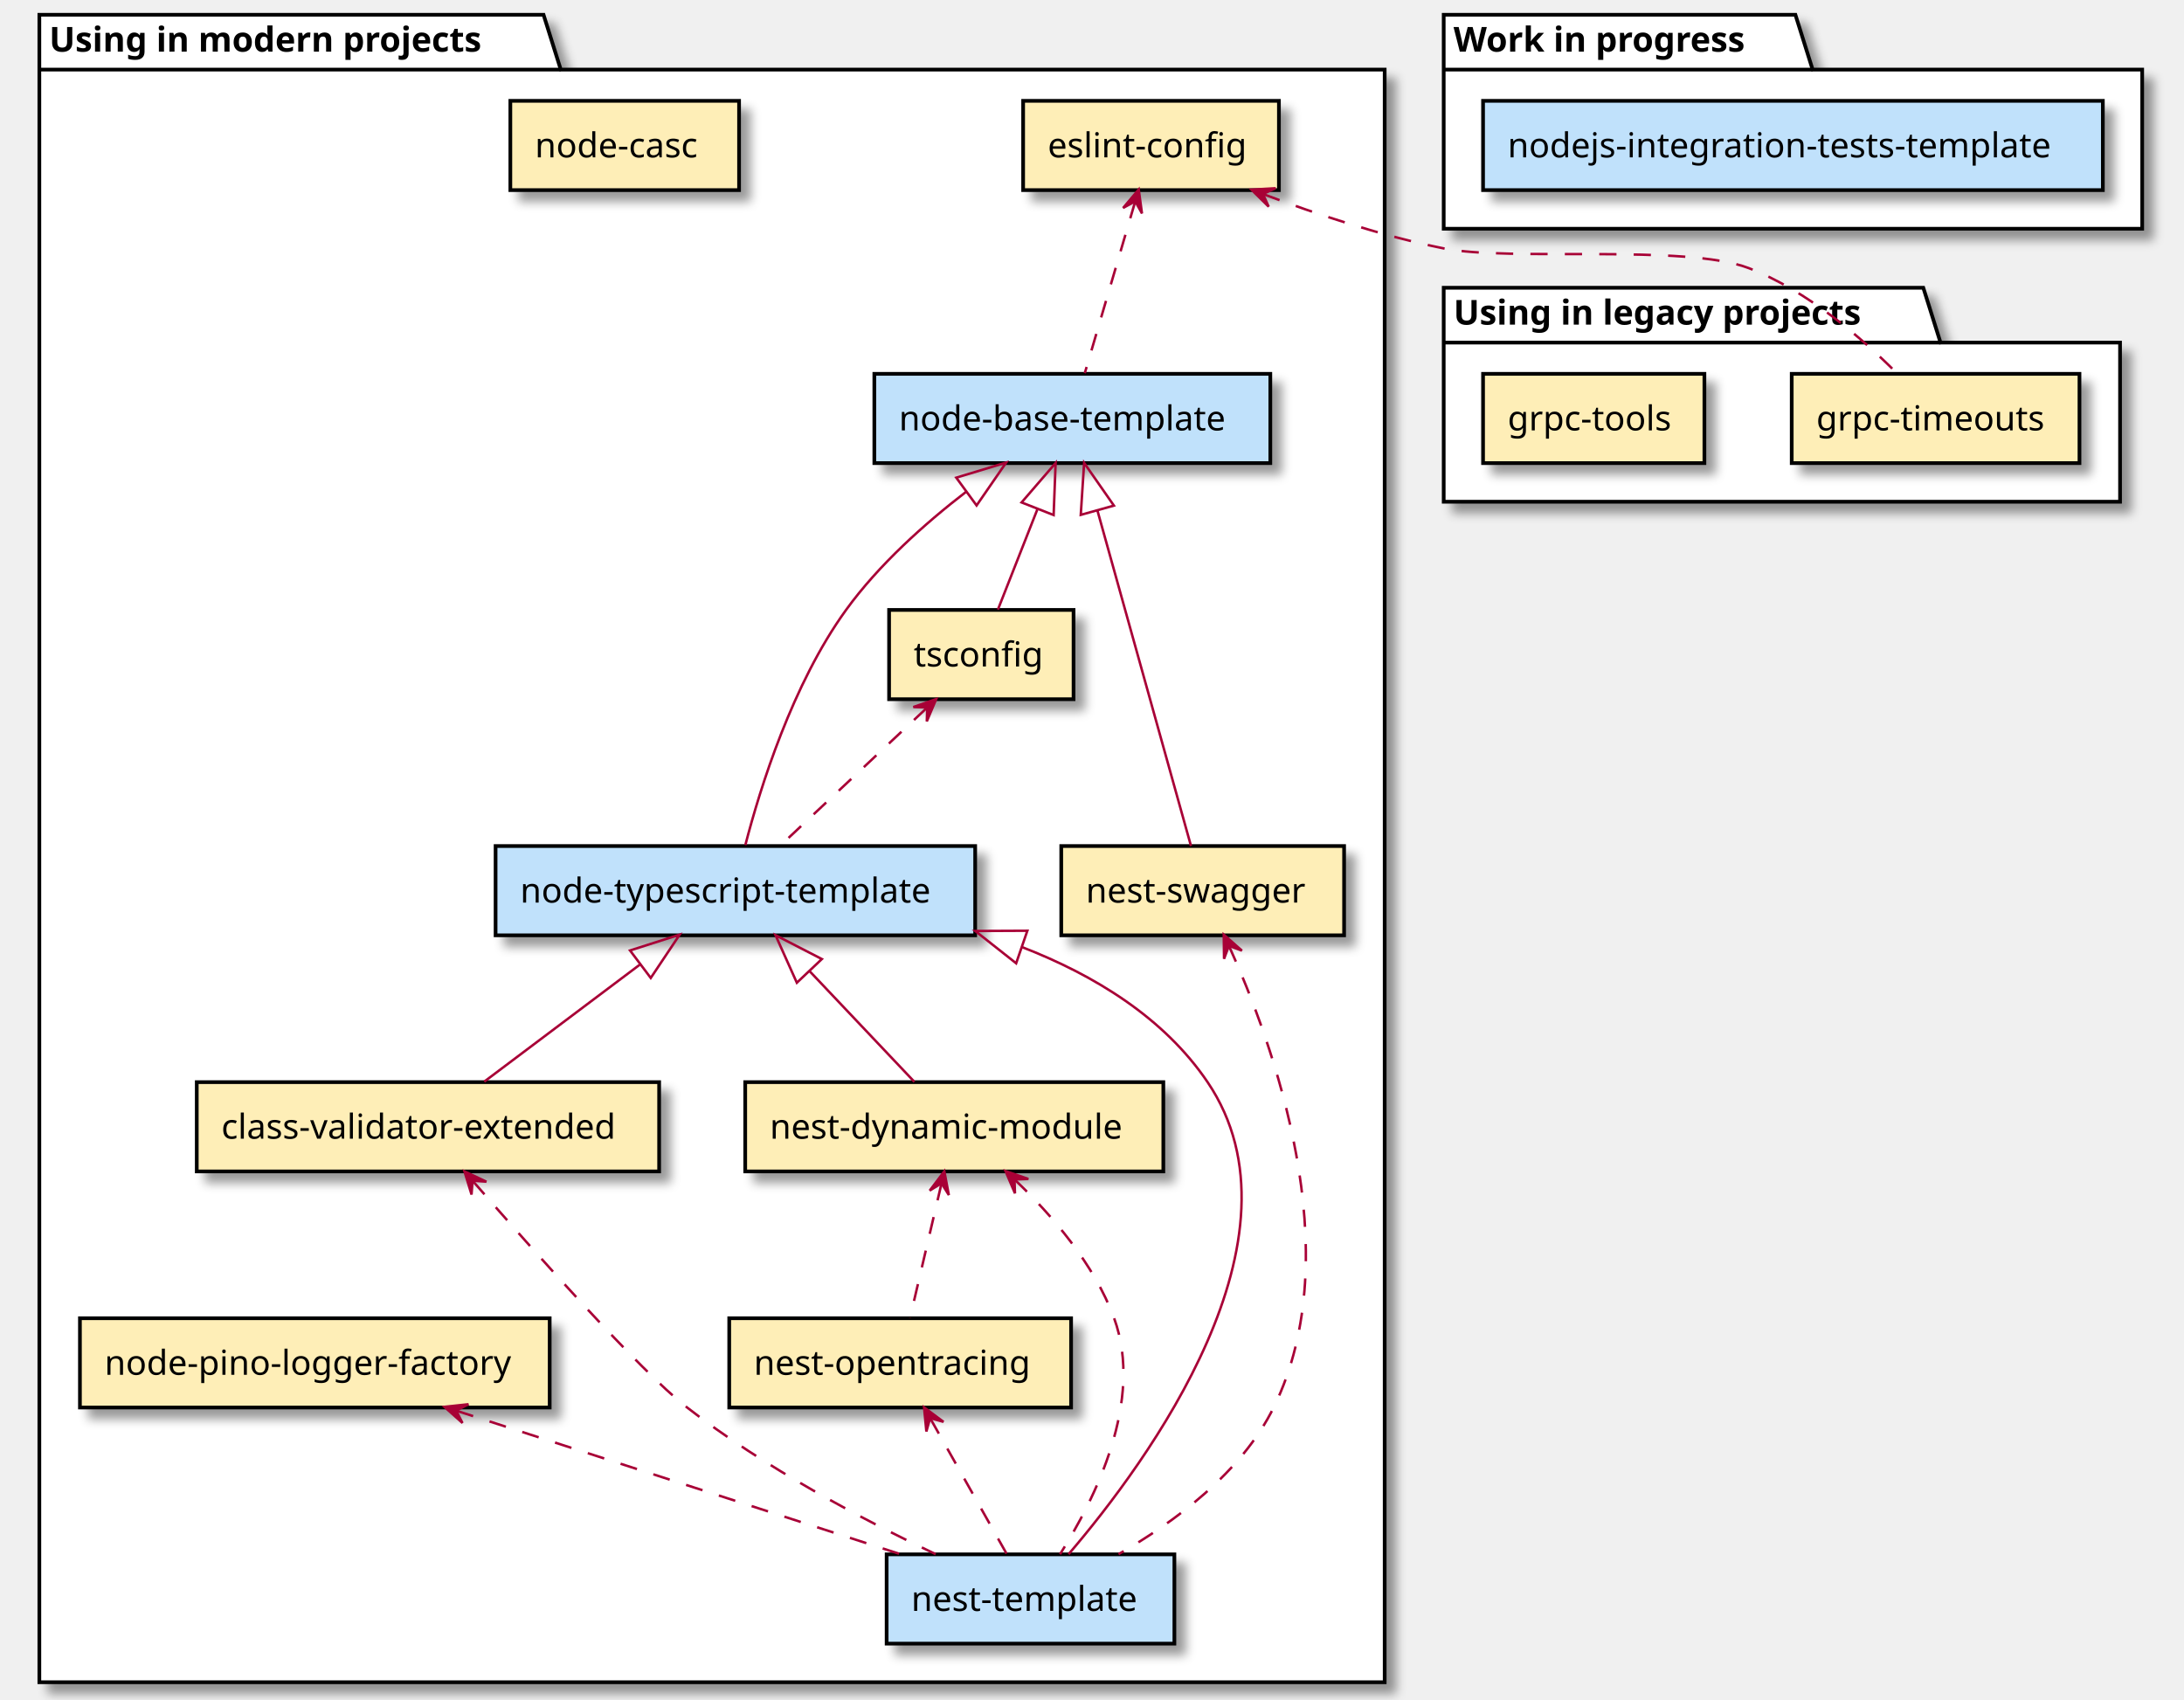
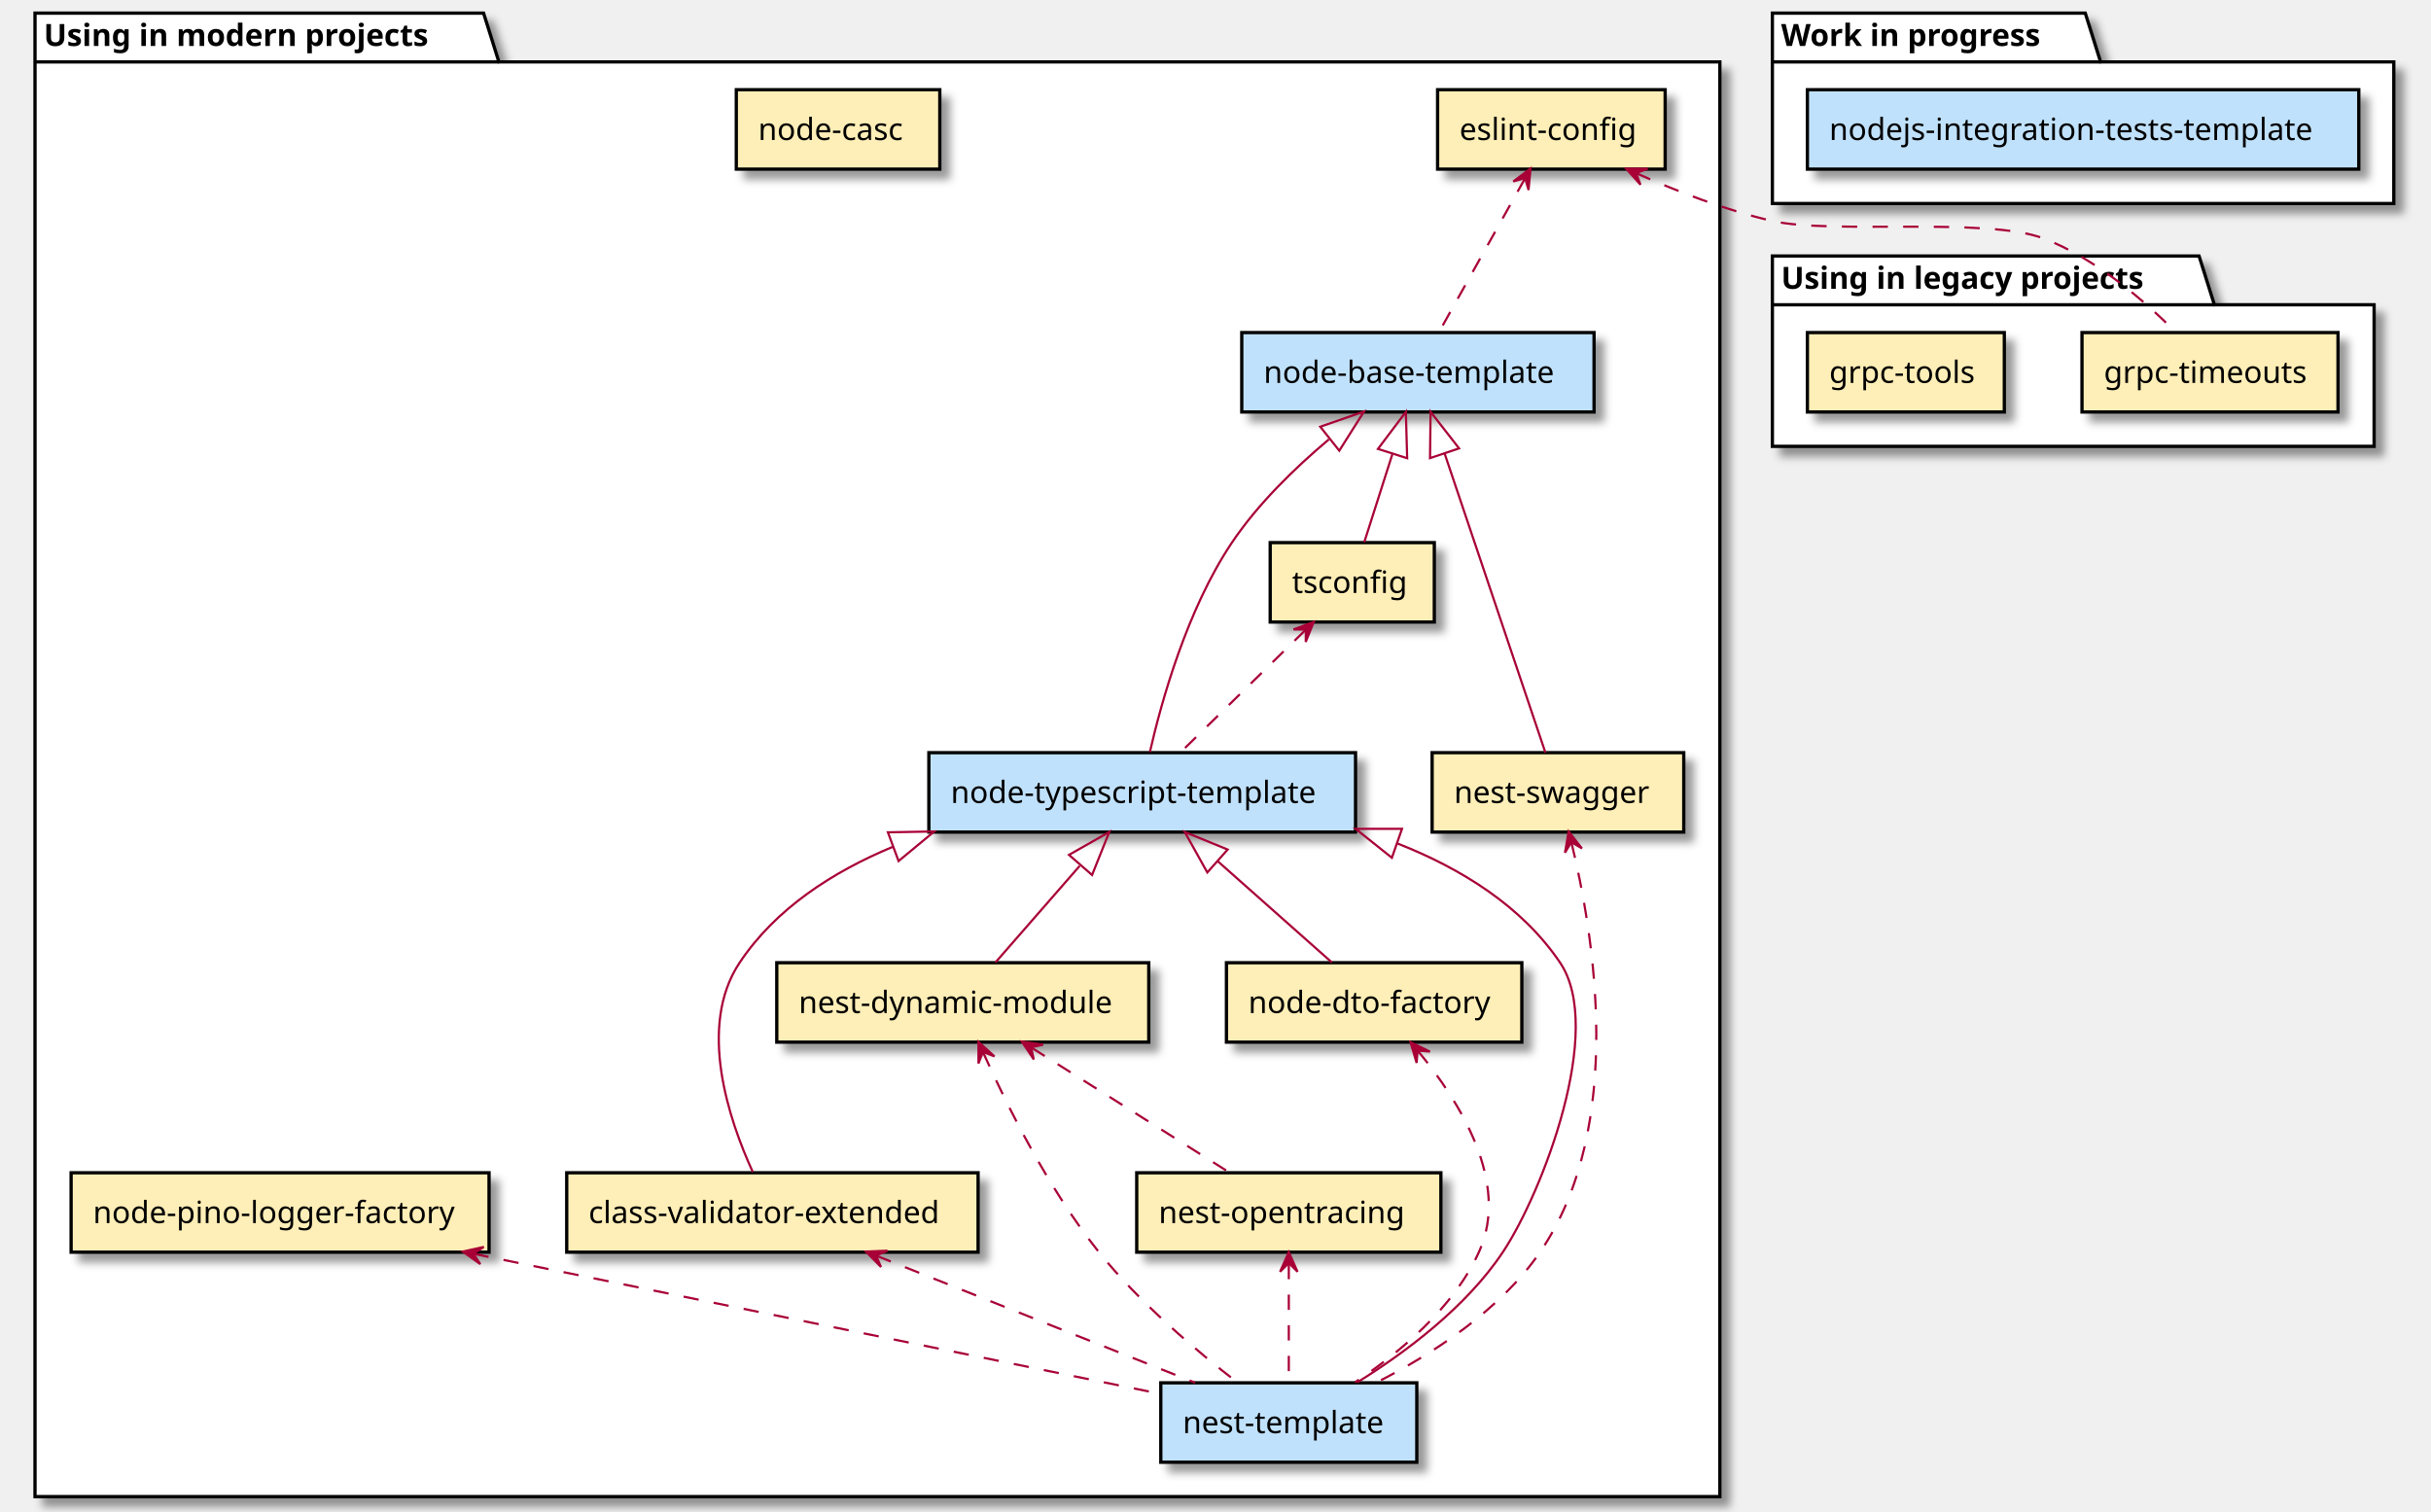
- <svg xmlns="http://www.w3.org/2000/svg" xmlns:xlink="http://www.w3.org/1999/xlink" contentScriptType="application/ecmascript" contentStyleType="text/css" height="691px" preserveAspectRatio="none" style="width:888px;height:691px;background:#FFFFFF;" version="1.1" viewBox="0 0 888 691" width="888px" zoomAndPan="magnify">
+ <svg xmlns="http://www.w3.org/2000/svg" xmlns:xlink="http://www.w3.org/1999/xlink" contentScriptType="application/ecmascript" contentStyleType="text/css" height="691px" preserveAspectRatio="none" style="width:1111px;height:691px;background:#FFFFFF;" version="1.1" viewBox="0 0 1111 691" width="1111px" zoomAndPan="magnify">
  <defs>
-     <filter height="300%" id="fd6d8n1hddfka" width="300%" x="-1" y="-1">
+     <filter height="300%" id="f7xqy8fefcva9" width="300%" x="-1" y="-1">
      <feGaussianBlur result="blurOut" stdDeviation="2.0" />
      <feColorMatrix in="blurOut" result="blurOut2" type="matrix" values="0 0 0 0 0 0 0 0 0 0 0 0 0 0 0 0 0 0 .4 0" />
      <feOffset dx="4.0" dy="4.0" in="blurOut2" result="blurOut3" />
      <feBlend in="SourceGraphic" in2="blurOut3" mode="normal" />
    </filter>
  </defs>
  <g>
-     <polygon fill="#FFFFFF" filter="url(#fd6d8n1hddfka)" points="16,6,221,6,228,28.297,563,28.297,563,684,16,684,16,6" style="stroke:#000000;stroke-width:1.5;" />
+     <polygon fill="#FFFFFF" filter="url(#f7xqy8fefcva9)" points="16,6,221,6,228,28.297,786,28.297,786,684,16,684,16,6" style="stroke:#000000;stroke-width:1.5;" />
    <line style="stroke:#000000;stroke-width:1.5;" x1="16" x2="228" y1="28.297" y2="28.297" />
    <text fill="#000000" font-family="sans-serif" font-size="14" font-weight="bold" lengthAdjust="spacing" textLength="199" x="20" y="20.995">Using in modern projects</text>
-     <polygon fill="#FFFFFF" filter="url(#fd6d8n1hddfka)" points="587,6,730,6,737,28.297,871,28.297,871,93,587,93,587,6" style="stroke:#000000;stroke-width:1.5;" />
-     <line style="stroke:#000000;stroke-width:1.5;" x1="587" x2="737" y1="28.297" y2="28.297" />
-     <text fill="#000000" font-family="sans-serif" font-size="14" font-weight="bold" lengthAdjust="spacing" textLength="137" x="591" y="20.995">Work in progress</text>
-     <polygon fill="#FFFFFF" filter="url(#fd6d8n1hddfka)" points="587,117,782,117,789,139.297,862,139.297,862,204,587,204,587,117" style="stroke:#000000;stroke-width:1.5;" />
-     <line style="stroke:#000000;stroke-width:1.5;" x1="587" x2="789" y1="139.297" y2="139.297" />
-     <text fill="#000000" font-family="sans-serif" font-size="14" font-weight="bold" lengthAdjust="spacing" textLength="189" x="591" y="131.995">Using in legacy projects</text>
+     <polygon fill="#FFFFFF" filter="url(#f7xqy8fefcva9)" points="810,6,953,6,960,28.297,1094,28.297,1094,93,810,93,810,6" style="stroke:#000000;stroke-width:1.5;" />
+     <line style="stroke:#000000;stroke-width:1.5;" x1="810" x2="960" y1="28.297" y2="28.297" />
+     <text fill="#000000" font-family="sans-serif" font-size="14" font-weight="bold" lengthAdjust="spacing" textLength="137" x="814" y="20.995">Work in progress</text>
+     <polygon fill="#FFFFFF" filter="url(#f7xqy8fefcva9)" points="810,117,1005,117,1012,139.297,1085,139.297,1085,204,810,204,810,117" style="stroke:#000000;stroke-width:1.5;" />
+     <line style="stroke:#000000;stroke-width:1.5;" x1="810" x2="1012" y1="139.297" y2="139.297" />
+     <text fill="#000000" font-family="sans-serif" font-size="14" font-weight="bold" lengthAdjust="spacing" textLength="189" x="814" y="131.995">Using in legacy projects</text>
    <a href="https://github.com/Byndyusoft/nest-template" target="_blank" title="https://github.com/Byndyusoft/nest-template" xlink:actuate="onRequest" xlink:href="https://github.com/Byndyusoft/nest-template" xlink:show="new" xlink:title="https://github.com/Byndyusoft/nest-template" xlink:type="simple">
-       <rect fill="#C0E1FB" filter="url(#fd6d8n1hddfka)" height="36.297" style="stroke:#000000;stroke-width:1.5;" width="117" x="360.5" y="632" />
-       <text fill="#000000" font-family="sans-serif" font-size="14" lengthAdjust="spacing" textLength="97" x="370.5" y="654.995">nest-template</text>
+       <rect fill="#C0E1FB" filter="url(#f7xqy8fefcva9)" height="36.297" style="stroke:#000000;stroke-width:1.5;" width="117" x="530.5" y="632" />
+       <text fill="#000000" font-family="sans-serif" font-size="14" lengthAdjust="spacing" textLength="97" x="540.5" y="654.995">nest-template</text>
    </a>
    <a href="https://github.com/Byndyusoft/node-base-template" target="_blank" title="https://github.com/Byndyusoft/node-base-template" xlink:actuate="onRequest" xlink:href="https://github.com/Byndyusoft/node-base-template" xlink:show="new" xlink:title="https://github.com/Byndyusoft/node-base-template" xlink:type="simple">
-       <rect fill="#C0E1FB" filter="url(#fd6d8n1hddfka)" height="36.297" style="stroke:#000000;stroke-width:1.5;" width="161" x="355.5" y="152" />
-       <text fill="#000000" font-family="sans-serif" font-size="14" lengthAdjust="spacing" textLength="141" x="365.5" y="174.995">node-base-template</text>
+       <rect fill="#C0E1FB" filter="url(#f7xqy8fefcva9)" height="36.297" style="stroke:#000000;stroke-width:1.5;" width="161" x="567.5" y="152" />
+       <text fill="#000000" font-family="sans-serif" font-size="14" lengthAdjust="spacing" textLength="141" x="577.5" y="174.995">node-base-template</text>
    </a>
    <a href="https://github.com/Byndyusoft/node-typescript-template" target="_blank" title="https://github.com/Byndyusoft/node-typescript-template" xlink:actuate="onRequest" xlink:href="https://github.com/Byndyusoft/node-typescript-template" xlink:show="new" xlink:title="https://github.com/Byndyusoft/node-typescript-template" xlink:type="simple">
-       <rect fill="#C0E1FB" filter="url(#fd6d8n1hddfka)" height="36.297" style="stroke:#000000;stroke-width:1.5;" width="195" x="201.5" y="344" />
-       <text fill="#000000" font-family="sans-serif" font-size="14" lengthAdjust="spacing" textLength="175" x="211.5" y="366.995">node-typescript-template</text>
+       <rect fill="#C0E1FB" filter="url(#f7xqy8fefcva9)" height="36.297" style="stroke:#000000;stroke-width:1.5;" width="195" x="424.5" y="344" />
+       <text fill="#000000" font-family="sans-serif" font-size="14" lengthAdjust="spacing" textLength="175" x="434.5" y="366.995">node-typescript-template</text>
    </a>
    <a href="https://github.com/Byndyusoft/class-validator-extended" target="_blank" title="https://github.com/Byndyusoft/class-validator-extended" xlink:actuate="onRequest" xlink:href="https://github.com/Byndyusoft/class-validator-extended" xlink:show="new" xlink:title="https://github.com/Byndyusoft/class-validator-extended" xlink:type="simple">
-       <rect fill="#FEEEB7" filter="url(#fd6d8n1hddfka)" height="36.297" style="stroke:#000000;stroke-width:1.5;" width="188" x="80" y="440" />
-       <text fill="#000000" font-family="sans-serif" font-size="14" lengthAdjust="spacing" textLength="168" x="90" y="462.995">class-validator-extended</text>
+       <rect fill="#FEEEB7" filter="url(#f7xqy8fefcva9)" height="36.297" style="stroke:#000000;stroke-width:1.5;" width="188" x="259" y="536" />
+       <text fill="#000000" font-family="sans-serif" font-size="14" lengthAdjust="spacing" textLength="168" x="269" y="558.995">class-validator-extended</text>
    </a>
    <a href="https://github.com/Byndyusoft/eslint-config" target="_blank" title="https://github.com/Byndyusoft/eslint-config" xlink:actuate="onRequest" xlink:href="https://github.com/Byndyusoft/eslint-config" xlink:show="new" xlink:title="https://github.com/Byndyusoft/eslint-config" xlink:type="simple">
-       <rect fill="#FEEEB7" filter="url(#fd6d8n1hddfka)" height="36.297" style="stroke:#000000;stroke-width:1.5;" width="104" x="416" y="41" />
-       <text fill="#000000" font-family="sans-serif" font-size="14" lengthAdjust="spacing" textLength="84" x="426" y="63.995">eslint-config</text>
+       <rect fill="#FEEEB7" filter="url(#f7xqy8fefcva9)" height="36.297" style="stroke:#000000;stroke-width:1.5;" width="104" x="657" y="41" />
+       <text fill="#000000" font-family="sans-serif" font-size="14" lengthAdjust="spacing" textLength="84" x="667" y="63.995">eslint-config</text>
    </a>
    <a href="https://github.com/Byndyusoft/nest-dynamic-module" target="_blank" title="https://github.com/Byndyusoft/nest-dynamic-module" xlink:actuate="onRequest" xlink:href="https://github.com/Byndyusoft/nest-dynamic-module" xlink:show="new" xlink:title="https://github.com/Byndyusoft/nest-dynamic-module" xlink:type="simple">
-       <rect fill="#FEEEB7" filter="url(#fd6d8n1hddfka)" height="36.297" style="stroke:#000000;stroke-width:1.5;" width="170" x="303" y="440" />
-       <text fill="#000000" font-family="sans-serif" font-size="14" lengthAdjust="spacing" textLength="150" x="313" y="462.995">nest-dynamic-module</text>
+       <rect fill="#FEEEB7" filter="url(#f7xqy8fefcva9)" height="36.297" style="stroke:#000000;stroke-width:1.5;" width="170" x="355" y="440" />
+       <text fill="#000000" font-family="sans-serif" font-size="14" lengthAdjust="spacing" textLength="150" x="365" y="462.995">nest-dynamic-module</text>
    </a>
    <a href="https://github.com/Byndyusoft/nest-opentracing" target="_blank" title="https://github.com/Byndyusoft/nest-opentracing" xlink:actuate="onRequest" xlink:href="https://github.com/Byndyusoft/nest-opentracing" xlink:show="new" xlink:title="https://github.com/Byndyusoft/nest-opentracing" xlink:type="simple">
-       <rect fill="#FEEEB7" filter="url(#fd6d8n1hddfka)" height="36.297" style="stroke:#000000;stroke-width:1.5;" width="139" x="296.5" y="536" />
-       <text fill="#000000" font-family="sans-serif" font-size="14" lengthAdjust="spacing" textLength="119" x="306.5" y="558.995">nest-opentracing</text>
+       <rect fill="#FEEEB7" filter="url(#f7xqy8fefcva9)" height="36.297" style="stroke:#000000;stroke-width:1.5;" width="139" x="519.5" y="536" />
+       <text fill="#000000" font-family="sans-serif" font-size="14" lengthAdjust="spacing" textLength="119" x="529.5" y="558.995">nest-opentracing</text>
    </a>
    <a href="https://github.com/Byndyusoft/nest-swagger" target="_blank" title="https://github.com/Byndyusoft/nest-swagger" xlink:actuate="onRequest" xlink:href="https://github.com/Byndyusoft/nest-swagger" xlink:show="new" xlink:title="https://github.com/Byndyusoft/nest-swagger" xlink:type="simple">
-       <rect fill="#FEEEB7" filter="url(#fd6d8n1hddfka)" height="36.297" style="stroke:#000000;stroke-width:1.5;" width="115" x="431.5" y="344" />
-       <text fill="#000000" font-family="sans-serif" font-size="14" lengthAdjust="spacing" textLength="95" x="441.5" y="366.995">nest-swagger</text>
+       <rect fill="#FEEEB7" filter="url(#f7xqy8fefcva9)" height="36.297" style="stroke:#000000;stroke-width:1.5;" width="115" x="654.5" y="344" />
+       <text fill="#000000" font-family="sans-serif" font-size="14" lengthAdjust="spacing" textLength="95" x="664.5" y="366.995">nest-swagger</text>
    </a>
    <a href="https://github.com/Byndyusoft/node-casc" target="_blank" title="https://github.com/Byndyusoft/node-casc" xlink:actuate="onRequest" xlink:href="https://github.com/Byndyusoft/node-casc" xlink:show="new" xlink:title="https://github.com/Byndyusoft/node-casc" xlink:type="simple">
-       <rect fill="#FEEEB7" filter="url(#fd6d8n1hddfka)" height="36.297" style="stroke:#000000;stroke-width:1.5;" width="93" x="207.5" y="41" />
-       <text fill="#000000" font-family="sans-serif" font-size="14" lengthAdjust="spacing" textLength="73" x="217.5" y="63.995">node-casc</text>
+       <rect fill="#FEEEB7" filter="url(#f7xqy8fefcva9)" height="36.297" style="stroke:#000000;stroke-width:1.5;" width="93" x="336.5" y="41" />
+       <text fill="#000000" font-family="sans-serif" font-size="14" lengthAdjust="spacing" textLength="73" x="346.5" y="63.995">node-casc</text>
+     </a>
+     <a href="https://github.com/Byndyusoft/node-dto-factory" target="_blank" title="https://github.com/Byndyusoft/node-dto-factory" xlink:actuate="onRequest" xlink:href="https://github.com/Byndyusoft/node-dto-factory" xlink:show="new" xlink:title="https://github.com/Byndyusoft/node-dto-factory" xlink:type="simple">
+       <rect fill="#FEEEB7" filter="url(#f7xqy8fefcva9)" height="36.297" style="stroke:#000000;stroke-width:1.5;" width="135" x="560.5" y="440" />
+       <text fill="#000000" font-family="sans-serif" font-size="14" lengthAdjust="spacing" textLength="115" x="570.5" y="462.995">node-dto-factory</text>
    </a>
    <a href="https://github.com/Byndyusoft/node-pino-logger-factory" target="_blank" title="https://github.com/Byndyusoft/node-pino-logger-factory" xlink:actuate="onRequest" xlink:href="https://github.com/Byndyusoft/node-pino-logger-factory" xlink:show="new" xlink:title="https://github.com/Byndyusoft/node-pino-logger-factory" xlink:type="simple">
-       <rect fill="#FEEEB7" filter="url(#fd6d8n1hddfka)" height="36.297" style="stroke:#000000;stroke-width:1.5;" width="191" x="32.5" y="536" />
+       <rect fill="#FEEEB7" filter="url(#f7xqy8fefcva9)" height="36.297" style="stroke:#000000;stroke-width:1.5;" width="191" x="32.5" y="536" />
      <text fill="#000000" font-family="sans-serif" font-size="14" lengthAdjust="spacing" textLength="171" x="42.5" y="558.995">node-pino-logger-factory</text>
    </a>
    <a href="https://github.com/Byndyusoft/tsconfig" target="_blank" title="https://github.com/Byndyusoft/tsconfig" xlink:actuate="onRequest" xlink:href="https://github.com/Byndyusoft/tsconfig" xlink:show="new" xlink:title="https://github.com/Byndyusoft/tsconfig" xlink:type="simple">
-       <rect fill="#FEEEB7" filter="url(#fd6d8n1hddfka)" height="36.297" style="stroke:#000000;stroke-width:1.5;" width="75" x="361.5" y="248" />
-       <text fill="#000000" font-family="sans-serif" font-size="14" lengthAdjust="spacing" textLength="55" x="371.5" y="270.995">tsconfig</text>
+       <rect fill="#FEEEB7" filter="url(#f7xqy8fefcva9)" height="36.297" style="stroke:#000000;stroke-width:1.5;" width="75" x="580.5" y="248" />
+       <text fill="#000000" font-family="sans-serif" font-size="14" lengthAdjust="spacing" textLength="55" x="590.5" y="270.995">tsconfig</text>
    </a>
    <a href="https://github.com/Byndyusoft/nodejs-integration-tests-template" target="_blank" title="https://github.com/Byndyusoft/nodejs-integration-tests-template" xlink:actuate="onRequest" xlink:href="https://github.com/Byndyusoft/nodejs-integration-tests-template" xlink:show="new" xlink:title="https://github.com/Byndyusoft/nodejs-integration-tests-template" xlink:type="simple">
-       <rect fill="#C0E1FB" filter="url(#fd6d8n1hddfka)" height="36.297" style="stroke:#000000;stroke-width:1.5;" width="252" x="603" y="41" />
-       <text fill="#000000" font-family="sans-serif" font-size="14" lengthAdjust="spacing" textLength="232" x="613" y="63.995">nodejs-integration-tests-template</text>
+       <rect fill="#C0E1FB" filter="url(#f7xqy8fefcva9)" height="36.297" style="stroke:#000000;stroke-width:1.5;" width="252" x="826" y="41" />
+       <text fill="#000000" font-family="sans-serif" font-size="14" lengthAdjust="spacing" textLength="232" x="836" y="63.995">nodejs-integration-tests-template</text>
    </a>
    <a href="https://github.com/Byndyusoft/grpc-timeouts" target="_blank" title="https://github.com/Byndyusoft/grpc-timeouts" xlink:actuate="onRequest" xlink:href="https://github.com/Byndyusoft/grpc-timeouts" xlink:show="new" xlink:title="https://github.com/Byndyusoft/grpc-timeouts" xlink:type="simple">
-       <rect fill="#FEEEB7" filter="url(#fd6d8n1hddfka)" height="36.297" style="stroke:#000000;stroke-width:1.5;" width="117" x="728.5" y="152" />
-       <text fill="#000000" font-family="sans-serif" font-size="14" lengthAdjust="spacing" textLength="97" x="738.5" y="174.995">grpc-timeouts</text>
+       <rect fill="#FEEEB7" filter="url(#f7xqy8fefcva9)" height="36.297" style="stroke:#000000;stroke-width:1.5;" width="117" x="951.5" y="152" />
+       <text fill="#000000" font-family="sans-serif" font-size="14" lengthAdjust="spacing" textLength="97" x="961.5" y="174.995">grpc-timeouts</text>
    </a>
    <a href="https://github.com/Byndyusoft/grpc-tools" target="_blank" title="https://github.com/Byndyusoft/grpc-tools" xlink:actuate="onRequest" xlink:href="https://github.com/Byndyusoft/grpc-tools" xlink:show="new" xlink:title="https://github.com/Byndyusoft/grpc-tools" xlink:type="simple">
-       <rect fill="#FEEEB7" filter="url(#fd6d8n1hddfka)" height="36.297" style="stroke:#000000;stroke-width:1.5;" width="90" x="603" y="152" />
-       <text fill="#000000" font-family="sans-serif" font-size="14" lengthAdjust="spacing" textLength="70" x="613" y="174.995">grpc-tools</text>
+       <rect fill="#FEEEB7" filter="url(#f7xqy8fefcva9)" height="36.297" style="stroke:#000000;stroke-width:1.5;" width="90" x="826" y="152" />
+       <text fill="#000000" font-family="sans-serif" font-size="14" lengthAdjust="spacing" textLength="70" x="836" y="174.995">grpc-tools</text>
    </a>
-     <path d="M415.47,385.06 C444.95,396.47 473.25,413.76 491,440 C533.79,503.26 466.55,594.46 434.48,631.94 " fill="none" id="node-typescript-template-backto-nest-template" style="stroke:#A80036;stroke-width:1.0;" />
-     <polygon fill="none" points="413.16,391.67,396.53,378.54,417.72,378.44,413.16,391.67" style="stroke:#A80036;stroke-width:1.0;" />
-     <path d="M192.37,480.34 C217.14,508.83 260.28,557.4 279,572 C310.6,596.65 351.14,618.01 380.45,631.93 " fill="none" id="class-validator-extended-backto-nest-template" style="stroke:#A80036;stroke-width:1.0;stroke-dasharray:7.0,7.0;" />
-     <polygon fill="#A80036" points="188.85,476.29,191.726,485.71,192.126,480.067,197.769,480.468,188.85,476.29" style="stroke:#A80036;stroke-width:1.0;" />
-     <path d="M412.54,479.61 C427.36,493.74 444.91,513.89 453,536 C465.24,569.48 445.14,609.65 431,631.95 " fill="none" id="nest-dynamic-module-backto-nest-template" style="stroke:#A80036;stroke-width:1.0;stroke-dasharray:7.0,7.0;" />
-     <polygon fill="#A80036" points="408.83,476.15,412.679,485.216,412.485,479.562,418.138,479.368,408.83,476.15" style="stroke:#A80036;stroke-width:1.0;" />
-     <path d="M378.29,576.8 C387.74,593.56 400.62,616.4 409.34,631.87 " fill="none" id="nest-opentracing-backto-nest-template" style="stroke:#A80036;stroke-width:1.0;stroke-dasharray:7.0,7.0;" />
-     <polygon fill="#A80036" points="375.72,572.24,376.657,582.044,378.176,576.595,383.625,578.115,375.72,572.24" style="stroke:#A80036;stroke-width:1.0;" />
-     <path d="M499.68,384.58 C517.55,423.97 548.7,509.23 518,572 C504.89,598.8 477.46,618.97 454.79,631.92 " fill="none" id="nest-swagger-backto-nest-template" style="stroke:#A80036;stroke-width:1.0;stroke-dasharray:7.0,7.0;" />
-     <polygon fill="#A80036" points="497.57,380.01,497.69,389.858,499.656,384.554,504.96,386.52,497.57,380.01" style="stroke:#A80036;stroke-width:1.0;" />
-     <path d="M185.71,573.64 C238.27,590.62 315.24,615.48 366.2,631.95 " fill="none" id="node-pino-logger-factory-backto-nest-template" style="stroke:#A80036;stroke-width:1.0;stroke-dasharray:7.0,7.0;" />
-     <polygon fill="#A80036" points="180.7,572.02,188.045,578.582,185.46,573.55,190.492,570.965,180.7,572.02" style="stroke:#A80036;stroke-width:1.0;" />
-     <path d="M461.53,82.04 C455.49,102.6 446.61,132.86 441.07,151.73 " fill="none" id="eslint-config-backto-node-base-template" style="stroke:#A80036;stroke-width:1.0;stroke-dasharray:7.0,7.0;" />
-     <polygon fill="#A80036" points="463,77.03,456.64,84.55,461.6,81.83,464.32,86.79,463,77.03" style="stroke:#A80036;stroke-width:1.0;" />
-     <path d="M392.88,199.91 C375.88,213 357.28,229.65 344,248 C322.21,278.11 309.11,320.23 303.05,343.61 " fill="none" id="node-base-template-backto-node-typescript-template" style="stroke:#A80036;stroke-width:1.0;" />
-     <polygon fill="none" points="388.81,194.21,409.1,188.08,397.07,205.52,388.81,194.21" style="stroke:#A80036;stroke-width:1.0;" />
-     <path d="M376.72,287.94 C358.81,304.78 333.96,328.14 317.23,343.87 " fill="none" id="tsconfig-backto-node-typescript-template" style="stroke:#A80036;stroke-width:1.0;stroke-dasharray:7.0,7.0;" />
-     <polygon fill="#A80036" points="380.66,284.24,371.358,287.476,377.012,287.659,376.829,293.313,380.66,284.24" style="stroke:#A80036;stroke-width:1.0;" />
-     <path d="M260.14,392.23 C239.38,407.83 214.55,426.51 196.89,439.79 " fill="none" id="node-typescript-template-backto-class-validator-extended" style="stroke:#A80036;stroke-width:1.0;" />
-     <polygon fill="none" points="256.17,386.45,276.36,380.02,264.59,397.64,256.17,386.45" style="stroke:#A80036;stroke-width:1.0;" />
-     <path d="M329.12,394.81 C343.4,409.89 359.89,427.31 371.78,439.87 " fill="none" id="node-typescript-template-backto-nest-dynamic-module" style="stroke:#A80036;stroke-width:1.0;" />
-     <polygon fill="none" points="323.99,399.58,315.32,380.24,334.16,389.95,323.99,399.58" style="stroke:#A80036;stroke-width:1.0;" />
-     <path d="M382.8,481.23 C378.88,497.95 373.6,520.53 370.01,535.87 " fill="none" id="nest-dynamic-module-backto-nest-opentracing" style="stroke:#A80036;stroke-width:1.0;stroke-dasharray:7.0,7.0;" />
-     <polygon fill="#A80036" points="383.96,476.24,378.01,484.089,382.818,481.108,385.799,485.916,383.96,476.24" style="stroke:#A80036;stroke-width:1.0;" />
-     <path d="M446.24,207.69 C457.68,248.73 475.74,313.45 484.25,343.98 " fill="none" id="node-base-template-backto-nest-swagger" style="stroke:#A80036;stroke-width:1.0;" />
-     <polygon fill="none" points="439.43,209.34,440.8,188.2,452.91,205.58,439.43,209.34" style="stroke:#A80036;stroke-width:1.0;" />
-     <path d="M421.77,207.15 C416.26,221.15 410.22,236.5 405.74,247.87 " fill="none" id="node-base-template-backto-tsconfig" style="stroke:#A80036;stroke-width:1.0;" />
-     <polygon fill="none" points="415.37,204.29,429.21,188.24,428.4,209.42,415.37,204.29" style="stroke:#A80036;stroke-width:1.0;" />
-     <path d="M513.69,78.95 C535.5,87.16 562.2,96.02 587,101 C614.07,106.43 685.22,99.11 711,109 C734.86,118.15 757.18,137.59 771.37,151.87 " fill="none" id="eslint-config-backto-grpc-timeouts" style="stroke:#A80036;stroke-width:1.0;stroke-dasharray:7.0,7.0;" />
-     <polygon fill="#A80036" points="508.83,77.1,515.834,84.024,513.507,78.868,518.663,76.541,508.83,77.1" style="stroke:#A80036;stroke-width:1.0;" />
+     <path d="M638.7,385.52 C667.73,396.93 695.52,414.11 713,440 C733.56,470.46 704.96,544.86 687,572 C670.16,597.44 642.14,618.22 620.37,631.75 " fill="none" id="node-typescript-template-backto-nest-template" style="stroke:#A80036;stroke-width:1.0;" />
+     <polygon fill="none" points="636.11,392.03,619.54,378.82,640.73,378.81,636.11,392.03" style="stroke:#A80036;stroke-width:1.0;" />
+     <path d="M400.58,573.95 C443.18,590.92 505.1,615.58 546.18,631.95 " fill="none" id="class-validator-extended-backto-nest-template" style="stroke:#A80036;stroke-width:1.0;stroke-dasharray:7.0,7.0;" />
+     <polygon fill="#A80036" points="395.74,572.02,402.629,579.058,400.387,573.865,405.581,571.622,395.74,572.02" style="stroke:#A80036;stroke-width:1.0;" />
+     <path d="M449.33,481.05 C460.02,504.87 479.05,543.27 502,572 C520.63,595.32 546.8,617.41 565.56,631.9 " fill="none" id="nest-dynamic-module-backto-nest-template" style="stroke:#A80036;stroke-width:1.0;stroke-dasharray:7.0,7.0;" />
+     <polygon fill="#A80036" points="447.18,476.19,447.174,486.039,449.208,480.76,454.487,482.794,447.18,476.19" style="stroke:#A80036;stroke-width:1.0;" />
+     <path d="M589,577.66 C589,594.34 589,616.66 589,631.87 " fill="none" id="nest-opentracing-backto-nest-template" style="stroke:#A80036;stroke-width:1.0;stroke-dasharray:7.0,7.0;" />
+     <polygon fill="#A80036" points="589,572.24,585,581.24,589,577.24,593,581.24,589,572.24" style="stroke:#A80036;stroke-width:1.0;" />
+     <path d="M718.2,385.23 C728.22,426.18 743.13,514.56 704,572 C685.6,599.01 654.29,619.05 628.99,631.91 " fill="none" id="nest-swagger-backto-nest-template" style="stroke:#A80036;stroke-width:1.0;stroke-dasharray:7.0,7.0;" />
+     <polygon fill="#A80036" points="716.89,380.01,715.219,389.716,718.116,384.857,722.975,387.754,716.89,380.01" style="stroke:#A80036;stroke-width:1.0;" />
+     <path d="M648.1,480.42 C666.95,503.23 690.25,540.35 676,572 C664.4,597.75 639.47,618.36 619.26,631.76 " fill="none" id="node-dto-factory-backto-nest-template" style="stroke:#A80036;stroke-width:1.0;stroke-dasharray:7.0,7.0;" />
+     <polygon fill="#A80036" points="644.64,476.33,647.402,485.784,647.87,480.146,653.508,480.615,644.64,476.33" style="stroke:#A80036;stroke-width:1.0;" />
+     <path d="M216.39,573.02 C308.7,591.85 450.88,620.84 530.26,637.02 " fill="none" id="node-pino-logger-factory-backto-nest-template" style="stroke:#A80036;stroke-width:1.0;stroke-dasharray:7.0,7.0;" />
+     <polygon fill="#A80036" points="211.48,572.02,219.498,577.739,216.379,573.02,221.098,569.9,211.48,572.02" style="stroke:#A80036;stroke-width:1.0;" />
+     <path d="M696.96,81.52 C685.45,102.09 668.31,132.7 657.67,151.73 " fill="none" id="eslint-config-backto-node-base-template" style="stroke:#A80036;stroke-width:1.0;stroke-dasharray:7.0,7.0;" />
+     <polygon fill="#A80036" points="699.47,77.03,691.58,82.924,697.025,81.391,698.558,86.837,699.47,77.03" style="stroke:#A80036;stroke-width:1.0;" />
+     <path d="M607.3,200.83 C591.75,213.89 574.9,230.28 563,248 C542.52,278.49 530.82,320.47 525.51,343.72 " fill="none" id="node-base-template-backto-node-typescript-template" style="stroke:#A80036;stroke-width:1.0;" />
+     <polygon fill="none" points="603.37,195.02,623.38,188.07,612.07,205.98,603.37,195.02" style="stroke:#A80036;stroke-width:1.0;" />
+     <path d="M596.61,287.94 C579.42,304.78 555.56,328.14 539.5,343.87 " fill="none" id="tsconfig-backto-node-typescript-template" style="stroke:#A80036;stroke-width:1.0;stroke-dasharray:7.0,7.0;" />
+     <polygon fill="#A80036" points="600.39,284.24,591.155,287.664,596.812,287.732,596.743,293.389,600.39,284.24" style="stroke:#A80036;stroke-width:1.0;" />
+     <path d="M407.9,387.08 C380.51,398.49 354.45,415.29 338,440 C318.59,469.16 333.19,512.02 344.05,535.69 " fill="none" id="node-typescript-template-backto-class-validator-extended" style="stroke:#A80036;stroke-width:1.0;" />
+     <polygon fill="none" points="405.79,380.4,426.98,380.01,410.66,393.53,405.79,380.4" style="stroke:#A80036;stroke-width:1.0;" />
+     <path d="M493.42,395.76 C480.46,410.62 465.67,427.57 454.94,439.87 " fill="none" id="node-typescript-template-backto-nest-dynamic-module" style="stroke:#A80036;stroke-width:1.0;" />
+     <polygon fill="none" points="488.54,390.71,506.96,380.24,499.09,399.91,488.54,390.71" style="stroke:#A80036;stroke-width:1.0;" />
+     <path d="M471.52,478.89 C498.36,495.82 536.5,519.88 561.97,535.95 " fill="none" id="nest-dynamic-module-backto-nest-opentracing" style="stroke:#A80036;stroke-width:1.0;stroke-dasharray:7.0,7.0;" />
+     <polygon fill="#A80036" points="466.98,476.02,472.452,484.209,471.207,478.69,476.725,477.445,466.98,476.02" style="stroke:#A80036;stroke-width:1.0;" />
+     <path d="M660.26,207.41 C674.08,248.44 695.96,313.38 706.27,343.98 " fill="none" id="node-base-template-backto-nest-swagger" style="stroke:#A80036;stroke-width:1.0;" />
+     <polygon fill="none" points="653.54,209.38,653.79,188.2,666.81,204.92,653.54,209.38" style="stroke:#A80036;stroke-width:1.0;" />
+     <path d="M556.53,393.62 C573.84,408.97 594.15,426.98 608.68,439.87 " fill="none" id="node-typescript-template-backto-node-dto-factory" style="stroke:#A80036;stroke-width:1.0;" />
+     <polygon fill="none" points="551.76,398.75,541.44,380.24,561.05,388.27,551.76,398.75" style="stroke:#A80036;stroke-width:1.0;" />
+     <path d="M636.31,207.64 C631.88,221.5 627.05,236.63 623.47,247.87 " fill="none" id="node-base-template-backto-tsconfig" style="stroke:#A80036;stroke-width:1.0;" />
+     <polygon fill="none" points="629.75,205.17,642.5,188.24,643.09,209.42,629.75,205.17" style="stroke:#A80036;stroke-width:1.0;" />
+     <path d="M747.75,79.14 C766.16,87.34 788.74,96.13 810,101 C836.92,107.16 908.22,99.11 934,109 C957.86,118.15 980.18,137.59 994.37,151.87 " fill="none" id="eslint-config-backto-grpc-timeouts" style="stroke:#A80036;stroke-width:1.0;stroke-dasharray:7.0,7.0;" />
+     <polygon fill="#A80036" points="743.16,77.07,749.726,84.411,747.72,79.122,753.009,77.116,743.16,77.07" style="stroke:#A80036;stroke-width:1.0;" />
  </g>
</svg>
